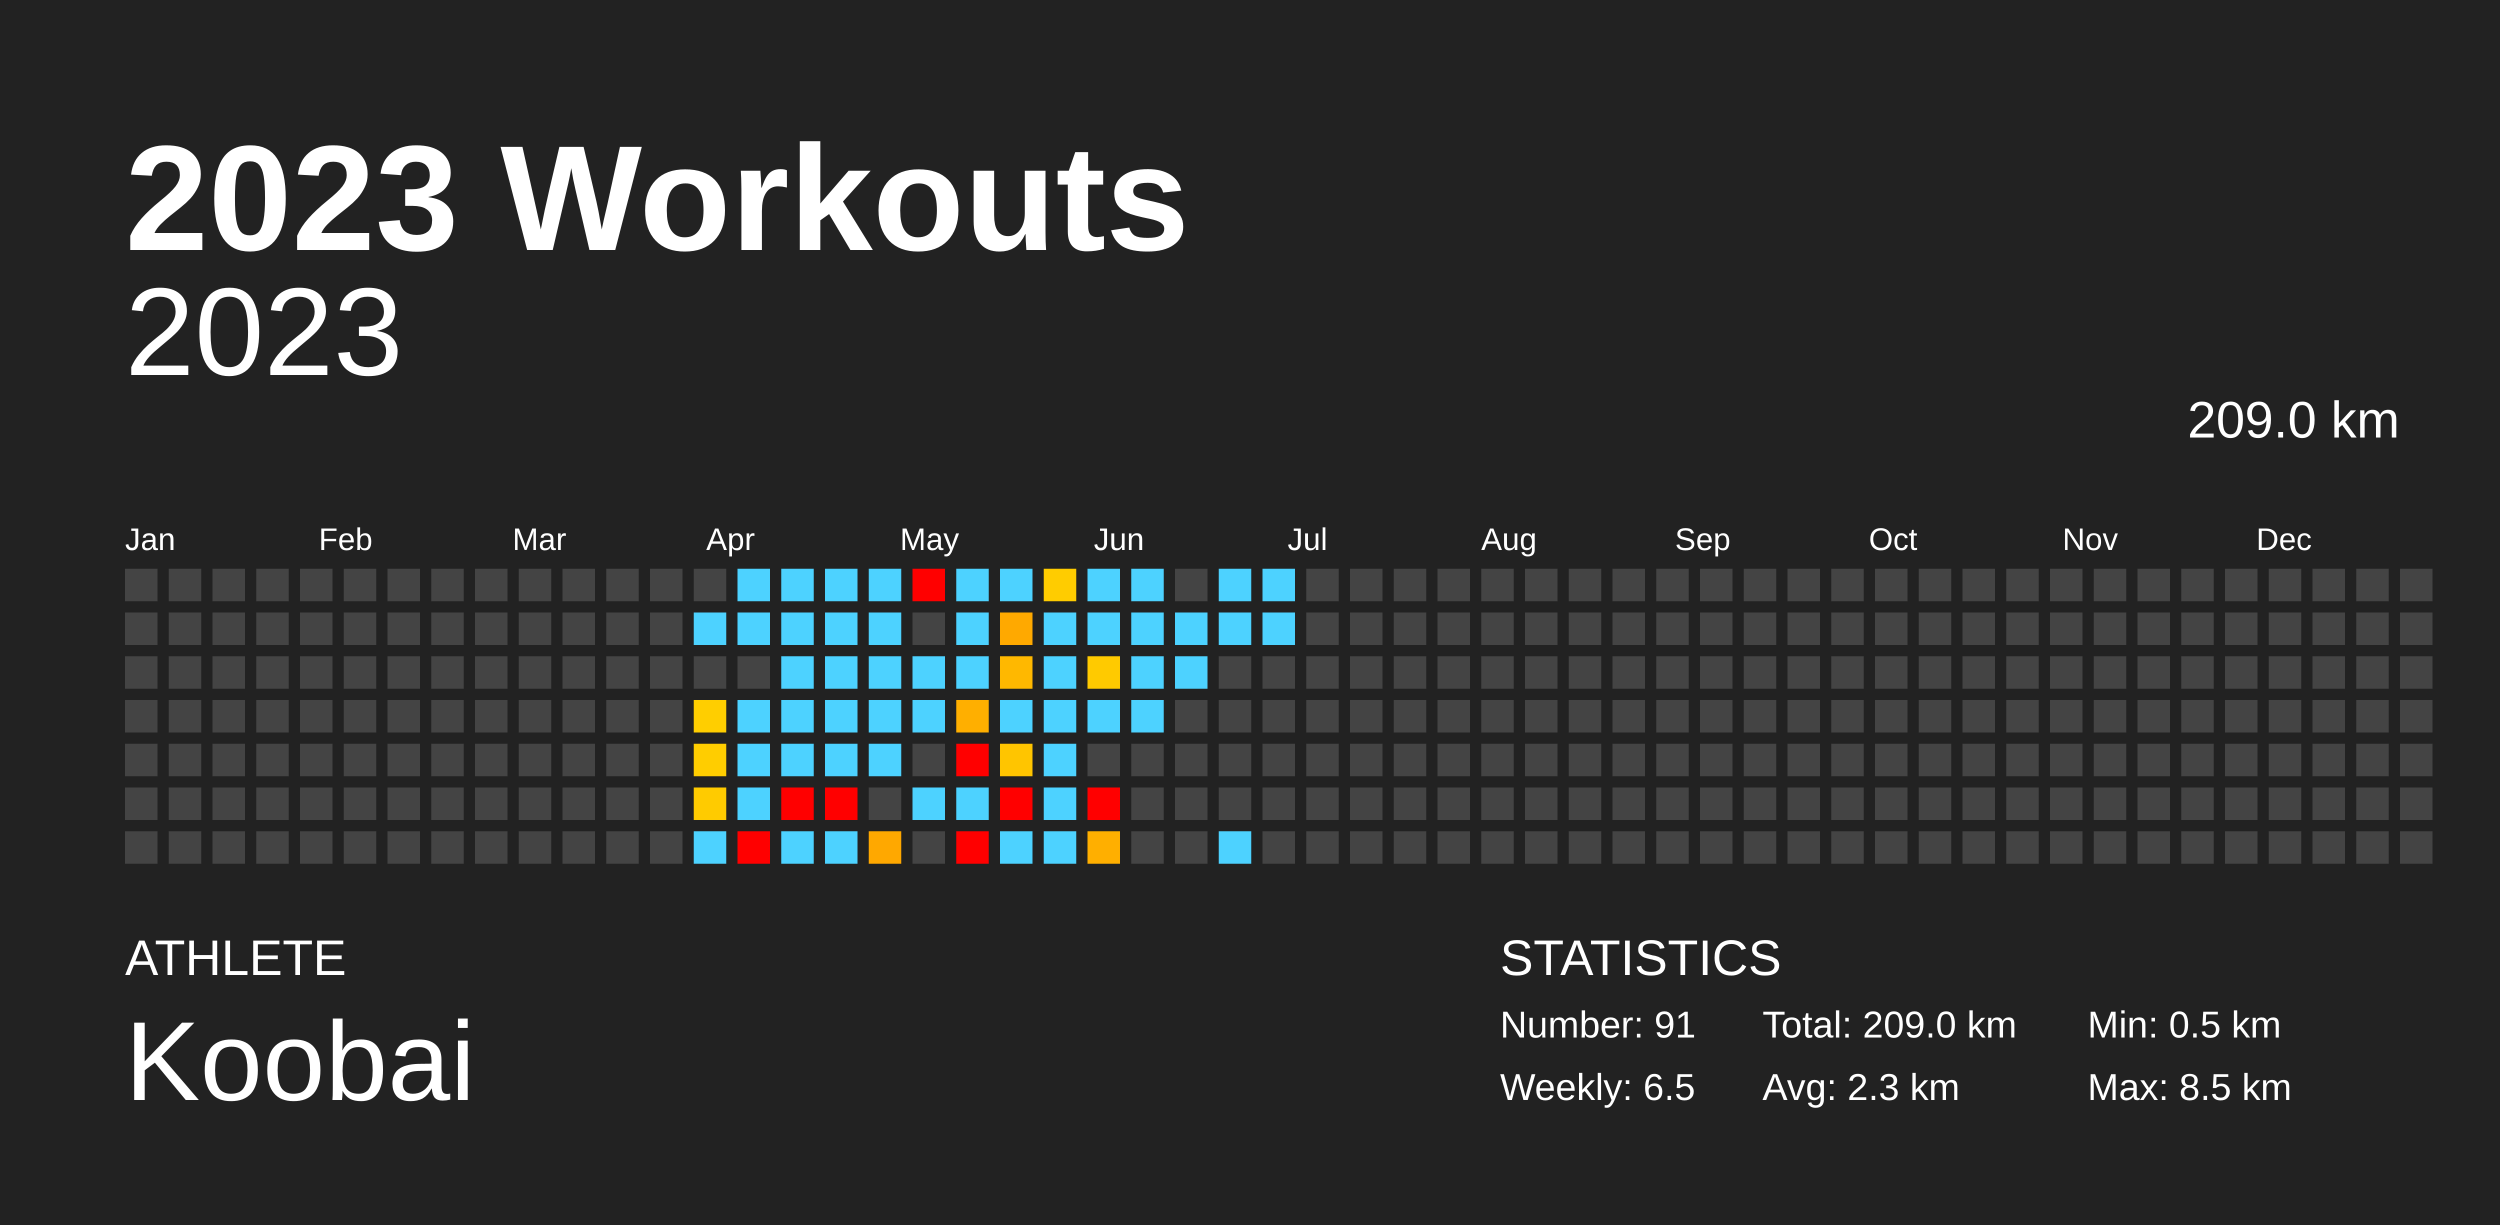
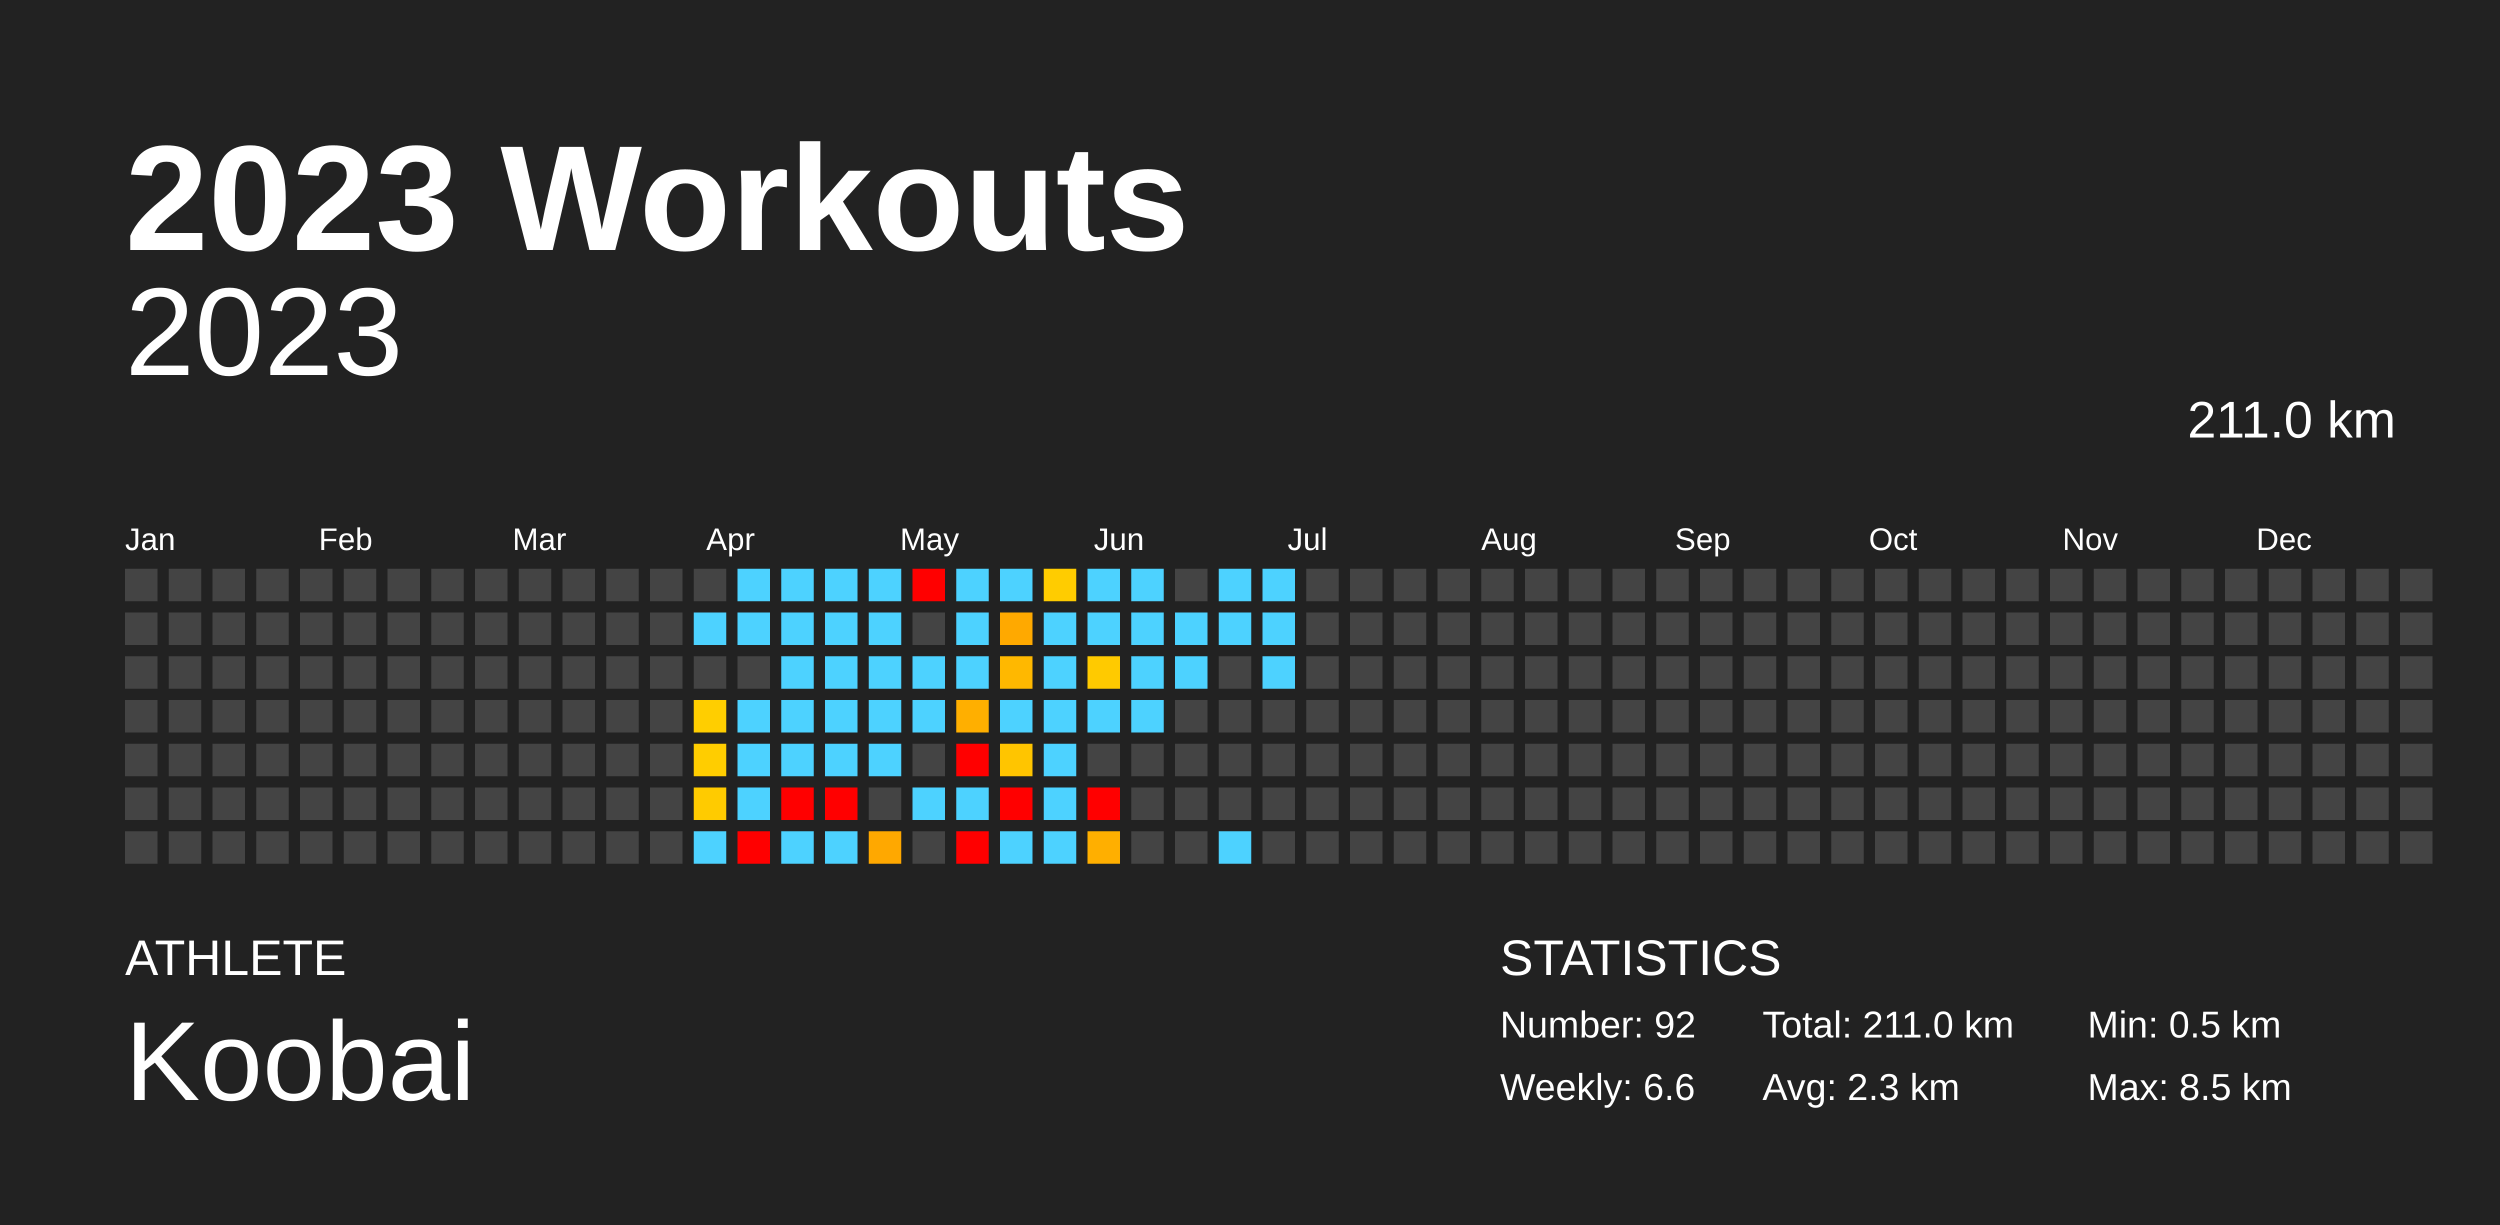
<svg xmlns="http://www.w3.org/2000/svg" baseProfile="full" height="98mm" version="1.1" viewBox="0,0,200,98" width="200mm">
  <defs />
  <rect fill="#222222" height="98" width="200" x="0" y="0" />
  <text fill="#FFFFFF" style="font-size:12px; font-family:Arial; font-weight:bold;" x="10" y="20">2023 Workouts</text>
  <text fill="#FFFFFF" style="font-size:4px; font-family:Arial" x="10" y="78">ATHLETE</text>
  <text fill="#FFFFFF" style="font-size:9px; font-family:Arial" x="10" y="88">Koobai</text>
  <text fill="#FFFFFF" style="font-size:4px; font-family:Arial" x="120" y="78">STATISTICS</text>
-   <text fill="#FFFFFF" style="font-size:3px; font-family:Arial" x="120" y="83">Number: 91</text>
-   <text fill="#FFFFFF" style="font-size:3px; font-family:Arial" x="120" y="88">Weekly: 6.5</text>
-   <text fill="#FFFFFF" style="font-size:3px; font-family:Arial" x="141" y="83">Total: 209.0 km</text>
+   <text fill="#FFFFFF" style="font-size:3px; font-family:Arial" x="120" y="83">Number: 92</text>
+   <text fill="#FFFFFF" style="font-size:3px; font-family:Arial" x="120" y="88">Weekly: 6.6</text>
+   <text fill="#FFFFFF" style="font-size:3px; font-family:Arial" x="141" y="83">Total: 211.0 km</text>
  <text fill="#FFFFFF" style="font-size:3px; font-family:Arial" x="141" y="88">Avg: 2.3 km</text>
  <text fill="#FFFFFF" style="font-size:3px; font-family:Arial" x="167" y="83">Min: 0.5 km</text>
  <text fill="#FFFFFF" style="font-size:3px; font-family:Arial" x="167" y="88">Max: 8.5 km</text>
  <text alignment-baseline="hanging" fill="#FFFFFF" style="font-size:10.0px; font-family:Arial;" x="10" y="30">2023</text>
-   <text alignment-baseline="hanging" fill="#FFFFFF" style="font-size:4.125px; font-family:Arial;" x="175" y="35">209.0 km</text>
+   <text alignment-baseline="hanging" fill="#FFFFFF" style="font-size:4.125px; font-family:Arial;" x="175" y="35">211.0 km</text>
  <text fill="#FFFFFF" style="font-size:2.5px; font-family:Arial" x="10.0" y="44">Jan</text>
  <text fill="#FFFFFF" style="font-size:2.5px; font-family:Arial" x="25.5" y="44">Feb</text>
  <text fill="#FFFFFF" style="font-size:2.5px; font-family:Arial" x="41.0" y="44">Mar</text>
  <text fill="#FFFFFF" style="font-size:2.5px; font-family:Arial" x="56.5" y="44">Apr</text>
  <text fill="#FFFFFF" style="font-size:2.5px; font-family:Arial" x="72.0" y="44">May</text>
  <text fill="#FFFFFF" style="font-size:2.5px; font-family:Arial" x="87.5" y="44">Jun</text>
  <text fill="#FFFFFF" style="font-size:2.5px; font-family:Arial" x="103.0" y="44">Jul</text>
  <text fill="#FFFFFF" style="font-size:2.5px; font-family:Arial" x="118.5" y="44">Aug</text>
  <text fill="#FFFFFF" style="font-size:2.5px; font-family:Arial" x="134.0" y="44">Sep</text>
  <text fill="#FFFFFF" style="font-size:2.5px; font-family:Arial" x="149.5" y="44">Oct</text>
  <text fill="#FFFFFF" style="font-size:2.5px; font-family:Arial" x="165.0" y="44">Nov</text>
  <text fill="#FFFFFF" style="font-size:2.5px; font-family:Arial" x="180.5" y="44">Dec</text>
  <rect fill="#444444" height="2.6" width="2.6" x="10.0" y="45.5" />
  <rect fill="#444444" height="2.6" width="2.6" x="10.0" y="49.0" />
  <rect fill="#444444" height="2.6" width="2.6" x="10.0" y="52.5" />
  <rect fill="#444444" height="2.6" width="2.6" x="10.0" y="56.0" />
  <rect fill="#444444" height="2.6" width="2.6" x="10.0" y="59.5" />
  <rect fill="#444444" height="2.6" width="2.6" x="10.0" y="63.0" />
  <rect fill="#444444" height="2.6" width="2.6" x="10.0" y="66.5" />
  <rect fill="#444444" height="2.6" width="2.6" x="13.5" y="45.5" />
  <rect fill="#444444" height="2.6" width="2.6" x="13.5" y="49.0" />
  <rect fill="#444444" height="2.6" width="2.6" x="13.5" y="52.5" />
  <rect fill="#444444" height="2.6" width="2.6" x="13.5" y="56.0" />
  <rect fill="#444444" height="2.6" width="2.6" x="13.5" y="59.5" />
  <rect fill="#444444" height="2.6" width="2.6" x="13.5" y="63.0" />
  <rect fill="#444444" height="2.6" width="2.6" x="13.5" y="66.5" />
  <rect fill="#444444" height="2.6" width="2.6" x="17.0" y="45.5" />
  <rect fill="#444444" height="2.6" width="2.6" x="17.0" y="49.0" />
  <rect fill="#444444" height="2.6" width="2.6" x="17.0" y="52.5" />
  <rect fill="#444444" height="2.6" width="2.6" x="17.0" y="56.0" />
  <rect fill="#444444" height="2.6" width="2.6" x="17.0" y="59.5" />
  <rect fill="#444444" height="2.6" width="2.6" x="17.0" y="63.0" />
  <rect fill="#444444" height="2.6" width="2.6" x="17.0" y="66.5" />
  <rect fill="#444444" height="2.6" width="2.6" x="20.5" y="45.5" />
  <rect fill="#444444" height="2.6" width="2.6" x="20.5" y="49.0" />
  <rect fill="#444444" height="2.6" width="2.6" x="20.5" y="52.5" />
  <rect fill="#444444" height="2.6" width="2.6" x="20.5" y="56.0" />
  <rect fill="#444444" height="2.6" width="2.6" x="20.5" y="59.5" />
  <rect fill="#444444" height="2.6" width="2.6" x="20.5" y="63.0" />
  <rect fill="#444444" height="2.6" width="2.6" x="20.5" y="66.5" />
  <rect fill="#444444" height="2.6" width="2.6" x="24.0" y="45.5" />
  <rect fill="#444444" height="2.6" width="2.6" x="24.0" y="49.0" />
  <rect fill="#444444" height="2.6" width="2.6" x="24.0" y="52.5" />
  <rect fill="#444444" height="2.6" width="2.6" x="24.0" y="56.0" />
  <rect fill="#444444" height="2.6" width="2.6" x="24.0" y="59.5" />
  <rect fill="#444444" height="2.6" width="2.6" x="24.0" y="63.0" />
  <rect fill="#444444" height="2.6" width="2.6" x="24.0" y="66.5" />
  <rect fill="#444444" height="2.6" width="2.6" x="27.5" y="45.5" />
  <rect fill="#444444" height="2.6" width="2.6" x="27.5" y="49.0" />
  <rect fill="#444444" height="2.6" width="2.6" x="27.5" y="52.5" />
  <rect fill="#444444" height="2.6" width="2.6" x="27.5" y="56.0" />
  <rect fill="#444444" height="2.6" width="2.6" x="27.5" y="59.5" />
  <rect fill="#444444" height="2.6" width="2.6" x="27.5" y="63.0" />
  <rect fill="#444444" height="2.6" width="2.6" x="27.5" y="66.5" />
  <rect fill="#444444" height="2.6" width="2.6" x="31.0" y="45.5" />
  <rect fill="#444444" height="2.6" width="2.6" x="31.0" y="49.0" />
  <rect fill="#444444" height="2.6" width="2.6" x="31.0" y="52.5" />
  <rect fill="#444444" height="2.6" width="2.6" x="31.0" y="56.0" />
  <rect fill="#444444" height="2.6" width="2.6" x="31.0" y="59.5" />
  <rect fill="#444444" height="2.6" width="2.6" x="31.0" y="63.0" />
  <rect fill="#444444" height="2.6" width="2.6" x="31.0" y="66.5" />
  <rect fill="#444444" height="2.6" width="2.6" x="34.5" y="45.5" />
  <rect fill="#444444" height="2.6" width="2.6" x="34.5" y="49.0" />
  <rect fill="#444444" height="2.6" width="2.6" x="34.5" y="52.5" />
  <rect fill="#444444" height="2.6" width="2.6" x="34.5" y="56.0" />
  <rect fill="#444444" height="2.6" width="2.6" x="34.5" y="59.5" />
  <rect fill="#444444" height="2.6" width="2.6" x="34.5" y="63.0" />
  <rect fill="#444444" height="2.6" width="2.6" x="34.5" y="66.5" />
  <rect fill="#444444" height="2.6" width="2.6" x="38.0" y="45.5" />
  <rect fill="#444444" height="2.6" width="2.6" x="38.0" y="49.0" />
  <rect fill="#444444" height="2.6" width="2.6" x="38.0" y="52.5" />
  <rect fill="#444444" height="2.6" width="2.6" x="38.0" y="56.0" />
  <rect fill="#444444" height="2.6" width="2.6" x="38.0" y="59.5" />
  <rect fill="#444444" height="2.6" width="2.6" x="38.0" y="63.0" />
  <rect fill="#444444" height="2.6" width="2.6" x="38.0" y="66.5" />
  <rect fill="#444444" height="2.6" width="2.6" x="41.5" y="45.5" />
  <rect fill="#444444" height="2.6" width="2.6" x="41.5" y="49.0" />
  <rect fill="#444444" height="2.6" width="2.6" x="41.5" y="52.5" />
  <rect fill="#444444" height="2.6" width="2.6" x="41.5" y="56.0" />
  <rect fill="#444444" height="2.6" width="2.6" x="41.5" y="59.5" />
  <rect fill="#444444" height="2.6" width="2.6" x="41.5" y="63.0" />
  <rect fill="#444444" height="2.6" width="2.6" x="41.5" y="66.5" />
  <rect fill="#444444" height="2.6" width="2.6" x="45.0" y="45.5" />
  <rect fill="#444444" height="2.6" width="2.6" x="45.0" y="49.0" />
  <rect fill="#444444" height="2.6" width="2.6" x="45.0" y="52.5" />
  <rect fill="#444444" height="2.6" width="2.6" x="45.0" y="56.0" />
  <rect fill="#444444" height="2.6" width="2.6" x="45.0" y="59.5" />
  <rect fill="#444444" height="2.6" width="2.6" x="45.0" y="63.0" />
  <rect fill="#444444" height="2.6" width="2.6" x="45.0" y="66.5" />
  <rect fill="#444444" height="2.6" width="2.6" x="48.5" y="45.5" />
  <rect fill="#444444" height="2.6" width="2.6" x="48.5" y="49.0" />
  <rect fill="#444444" height="2.6" width="2.6" x="48.5" y="52.5" />
  <rect fill="#444444" height="2.6" width="2.6" x="48.5" y="56.0" />
  <rect fill="#444444" height="2.6" width="2.6" x="48.5" y="59.5" />
  <rect fill="#444444" height="2.6" width="2.6" x="48.5" y="63.0" />
  <rect fill="#444444" height="2.6" width="2.6" x="48.5" y="66.5" />
  <rect fill="#444444" height="2.6" width="2.6" x="52.0" y="45.5" />
  <rect fill="#444444" height="2.6" width="2.6" x="52.0" y="49.0" />
  <rect fill="#444444" height="2.6" width="2.6" x="52.0" y="52.5" />
  <rect fill="#444444" height="2.6" width="2.6" x="52.0" y="56.0" />
  <rect fill="#444444" height="2.6" width="2.6" x="52.0" y="59.5" />
  <rect fill="#444444" height="2.6" width="2.6" x="52.0" y="63.0" />
  <rect fill="#444444" height="2.6" width="2.6" x="52.0" y="66.5" />
  <rect fill="#444444" height="2.6" width="2.6" x="55.5" y="45.5" />
  <rect fill="#4dd2ff" height="2.6" width="2.6" x="55.5" y="49.0" />
  <rect fill="#444444" height="2.6" width="2.6" x="55.5" y="52.5" />
  <rect fill="#ffce00" height="2.6" width="2.6" x="55.5" y="56.0" />
  <rect fill="#ffcd00" height="2.6" width="2.6" x="55.5" y="59.5" />
  <rect fill="#ffcb00" height="2.6" width="2.6" x="55.5" y="63.0" />
  <rect fill="#4dd2ff" height="2.6" width="2.6" x="55.5" y="66.5" />
  <rect fill="#4dd2ff" height="2.6" width="2.6" x="59.0" y="45.5" />
  <rect fill="#4dd2ff" height="2.6" width="2.6" x="59.0" y="49.0" />
  <rect fill="#444444" height="2.6" width="2.6" x="59.0" y="52.5" />
  <rect fill="#4dd2ff" height="2.6" width="2.6" x="59.0" y="56.0" />
  <rect fill="#4dd2ff" height="2.6" width="2.6" x="59.0" y="59.5" />
  <rect fill="#4dd2ff" height="2.6" width="2.6" x="59.0" y="63.0" />
  <rect fill="red" height="2.6" width="2.6" x="59.0" y="66.5" />
  <rect fill="#4dd2ff" height="2.6" width="2.6" x="62.5" y="45.5" />
  <rect fill="#4dd2ff" height="2.6" width="2.6" x="62.5" y="49.0" />
  <rect fill="#4dd2ff" height="2.6" width="2.6" x="62.5" y="52.5" />
  <rect fill="#4dd2ff" height="2.6" width="2.6" x="62.5" y="56.0" />
  <rect fill="#4dd2ff" height="2.6" width="2.6" x="62.5" y="59.5" />
  <rect fill="red" height="2.6" width="2.6" x="62.5" y="63.0" />
  <rect fill="#4dd2ff" height="2.6" width="2.6" x="62.5" y="66.5" />
  <rect fill="#4dd2ff" height="2.6" width="2.6" x="66.0" y="45.5" />
  <rect fill="#4dd2ff" height="2.6" width="2.6" x="66.0" y="49.0" />
  <rect fill="#4dd2ff" height="2.6" width="2.6" x="66.0" y="52.5" />
  <rect fill="#4dd2ff" height="2.6" width="2.6" x="66.0" y="56.0" />
  <rect fill="#4dd2ff" height="2.6" width="2.6" x="66.0" y="59.5" />
  <rect fill="red" height="2.6" width="2.6" x="66.0" y="63.0" />
  <rect fill="#4dd2ff" height="2.6" width="2.6" x="66.0" y="66.5" />
  <rect fill="#4dd2ff" height="2.6" width="2.6" x="69.5" y="45.5" />
  <rect fill="#4dd2ff" height="2.6" width="2.6" x="69.5" y="49.0" />
  <rect fill="#4dd2ff" height="2.6" width="2.6" x="69.5" y="52.5" />
  <rect fill="#4dd2ff" height="2.6" width="2.6" x="69.5" y="56.0" />
  <rect fill="#4dd2ff" height="2.6" width="2.6" x="69.5" y="59.5" />
  <rect fill="#444444" height="2.6" width="2.6" x="69.5" y="63.0" />
  <rect fill="#ffa800" height="2.6" width="2.6" x="69.5" y="66.5" />
  <rect fill="red" height="2.6" width="2.6" x="73.0" y="45.5" />
  <rect fill="#444444" height="2.6" width="2.6" x="73.0" y="49.0" />
  <rect fill="#4dd2ff" height="2.6" width="2.6" x="73.0" y="52.5" />
  <rect fill="#4dd2ff" height="2.6" width="2.6" x="73.0" y="56.0" />
  <rect fill="#444444" height="2.6" width="2.6" x="73.0" y="59.5" />
  <rect fill="#4dd2ff" height="2.6" width="2.6" x="73.0" y="63.0" />
  <rect fill="#444444" height="2.6" width="2.6" x="73.0" y="66.5" />
  <rect fill="#4dd2ff" height="2.6" width="2.6" x="76.5" y="45.5" />
  <rect fill="#4dd2ff" height="2.6" width="2.6" x="76.5" y="49.0" />
  <rect fill="#4dd2ff" height="2.6" width="2.6" x="76.5" y="52.5" />
  <rect fill="#ffaf00" height="2.6" width="2.6" x="76.5" y="56.0" />
  <rect fill="red" height="2.6" width="2.6" x="76.5" y="59.5" />
  <rect fill="#4dd2ff" height="2.6" width="2.6" x="76.5" y="63.0" />
  <rect fill="red" height="2.6" width="2.6" x="76.5" y="66.5" />
  <rect fill="#4dd2ff" height="2.6" width="2.6" x="80.0" y="45.5" />
  <rect fill="#ffa900" height="2.6" width="2.6" x="80.0" y="49.0" />
  <rect fill="#ffb800" height="2.6" width="2.6" x="80.0" y="52.5" />
  <rect fill="#4dd2ff" height="2.6" width="2.6" x="80.0" y="56.0" />
  <rect fill="#ffc500" height="2.6" width="2.6" x="80.0" y="59.5" />
  <rect fill="red" height="2.6" width="2.6" x="80.0" y="63.0" />
  <rect fill="#4dd2ff" height="2.6" width="2.6" x="80.0" y="66.5" />
  <rect fill="#ffcc00" height="2.6" width="2.6" x="83.5" y="45.5" />
  <rect fill="#4dd2ff" height="2.6" width="2.6" x="83.5" y="49.0" />
  <rect fill="#4dd2ff" height="2.6" width="2.6" x="83.5" y="52.5" />
  <rect fill="#4dd2ff" height="2.6" width="2.6" x="83.5" y="56.0" />
  <rect fill="#4dd2ff" height="2.6" width="2.6" x="83.5" y="59.5" />
  <rect fill="#4dd2ff" height="2.6" width="2.6" x="83.5" y="63.0" />
  <rect fill="#4dd2ff" height="2.6" width="2.6" x="83.5" y="66.5" />
  <rect fill="#4dd2ff" height="2.6" width="2.6" x="87.0" y="45.5" />
  <rect fill="#4dd2ff" height="2.6" width="2.6" x="87.0" y="49.0" />
  <rect fill="#ffca00" height="2.6" width="2.6" x="87.0" y="52.5" />
  <rect fill="#4dd2ff" height="2.6" width="2.6" x="87.0" y="56.0" />
  <rect fill="#444444" height="2.6" width="2.6" x="87.0" y="59.5" />
  <rect fill="red" height="2.6" width="2.6" x="87.0" y="63.0" />
  <rect fill="#ffaf00" height="2.6" width="2.6" x="87.0" y="66.5" />
  <rect fill="#4dd2ff" height="2.6" width="2.6" x="90.5" y="45.5" />
  <rect fill="#4dd2ff" height="2.6" width="2.6" x="90.5" y="49.0" />
  <rect fill="#4dd2ff" height="2.6" width="2.6" x="90.5" y="52.5" />
  <rect fill="#4dd2ff" height="2.6" width="2.6" x="90.5" y="56.0" />
  <rect fill="#444444" height="2.6" width="2.6" x="90.5" y="59.5" />
  <rect fill="#444444" height="2.6" width="2.6" x="90.5" y="63.0" />
  <rect fill="#444444" height="2.6" width="2.6" x="90.5" y="66.5" />
  <rect fill="#444444" height="2.6" width="2.6" x="94.0" y="45.5" />
  <rect fill="#4dd2ff" height="2.6" width="2.6" x="94.0" y="49.0" />
  <rect fill="#4dd2ff" height="2.6" width="2.6" x="94.0" y="52.5" />
  <rect fill="#444444" height="2.6" width="2.6" x="94.0" y="56.0" />
  <rect fill="#444444" height="2.6" width="2.6" x="94.0" y="59.5" />
  <rect fill="#444444" height="2.6" width="2.6" x="94.0" y="63.0" />
  <rect fill="#444444" height="2.6" width="2.6" x="94.0" y="66.5" />
  <rect fill="#4dd2ff" height="2.6" width="2.6" x="97.5" y="45.5" />
  <rect fill="#4dd2ff" height="2.6" width="2.6" x="97.5" y="49.0" />
  <rect fill="#444444" height="2.6" width="2.6" x="97.5" y="52.5" />
  <rect fill="#444444" height="2.6" width="2.6" x="97.5" y="56.0" />
  <rect fill="#444444" height="2.6" width="2.6" x="97.5" y="59.5" />
  <rect fill="#444444" height="2.6" width="2.6" x="97.5" y="63.0" />
  <rect fill="#4dd2ff" height="2.6" width="2.6" x="97.5" y="66.5" />
  <rect fill="#4dd2ff" height="2.6" width="2.6" x="101.0" y="45.5" />
  <rect fill="#4dd2ff" height="2.6" width="2.6" x="101.0" y="49.0" />
-   <rect fill="#444444" height="2.6" width="2.6" x="101.0" y="52.5" />
+   <rect fill="#4dd2ff" height="2.6" width="2.6" x="101.0" y="52.5" />
  <rect fill="#444444" height="2.6" width="2.6" x="101.0" y="56.0" />
  <rect fill="#444444" height="2.6" width="2.6" x="101.0" y="59.5" />
  <rect fill="#444444" height="2.6" width="2.6" x="101.0" y="63.0" />
  <rect fill="#444444" height="2.6" width="2.6" x="101.0" y="66.5" />
  <rect fill="#444444" height="2.6" width="2.6" x="104.5" y="45.5" />
  <rect fill="#444444" height="2.6" width="2.6" x="104.5" y="49.0" />
  <rect fill="#444444" height="2.6" width="2.6" x="104.5" y="52.5" />
  <rect fill="#444444" height="2.6" width="2.6" x="104.5" y="56.0" />
  <rect fill="#444444" height="2.6" width="2.6" x="104.5" y="59.5" />
  <rect fill="#444444" height="2.6" width="2.6" x="104.5" y="63.0" />
  <rect fill="#444444" height="2.6" width="2.6" x="104.5" y="66.5" />
  <rect fill="#444444" height="2.6" width="2.6" x="108.0" y="45.5" />
  <rect fill="#444444" height="2.6" width="2.6" x="108.0" y="49.0" />
  <rect fill="#444444" height="2.6" width="2.6" x="108.0" y="52.5" />
  <rect fill="#444444" height="2.6" width="2.6" x="108.0" y="56.0" />
  <rect fill="#444444" height="2.6" width="2.6" x="108.0" y="59.5" />
  <rect fill="#444444" height="2.6" width="2.6" x="108.0" y="63.0" />
  <rect fill="#444444" height="2.6" width="2.6" x="108.0" y="66.5" />
  <rect fill="#444444" height="2.6" width="2.6" x="111.5" y="45.5" />
  <rect fill="#444444" height="2.6" width="2.6" x="111.5" y="49.0" />
  <rect fill="#444444" height="2.6" width="2.6" x="111.5" y="52.5" />
  <rect fill="#444444" height="2.6" width="2.6" x="111.5" y="56.0" />
  <rect fill="#444444" height="2.6" width="2.6" x="111.5" y="59.5" />
  <rect fill="#444444" height="2.6" width="2.6" x="111.5" y="63.0" />
  <rect fill="#444444" height="2.6" width="2.6" x="111.5" y="66.5" />
  <rect fill="#444444" height="2.6" width="2.6" x="115.0" y="45.5" />
  <rect fill="#444444" height="2.6" width="2.6" x="115.0" y="49.0" />
  <rect fill="#444444" height="2.6" width="2.6" x="115.0" y="52.5" />
  <rect fill="#444444" height="2.6" width="2.6" x="115.0" y="56.0" />
  <rect fill="#444444" height="2.6" width="2.6" x="115.0" y="59.5" />
  <rect fill="#444444" height="2.6" width="2.6" x="115.0" y="63.0" />
  <rect fill="#444444" height="2.6" width="2.6" x="115.0" y="66.5" />
  <rect fill="#444444" height="2.6" width="2.6" x="118.5" y="45.5" />
  <rect fill="#444444" height="2.6" width="2.6" x="118.5" y="49.0" />
  <rect fill="#444444" height="2.6" width="2.6" x="118.5" y="52.5" />
  <rect fill="#444444" height="2.6" width="2.6" x="118.5" y="56.0" />
  <rect fill="#444444" height="2.6" width="2.6" x="118.5" y="59.5" />
  <rect fill="#444444" height="2.6" width="2.6" x="118.5" y="63.0" />
  <rect fill="#444444" height="2.6" width="2.6" x="118.5" y="66.5" />
  <rect fill="#444444" height="2.6" width="2.6" x="122.0" y="45.5" />
  <rect fill="#444444" height="2.6" width="2.6" x="122.0" y="49.0" />
  <rect fill="#444444" height="2.6" width="2.6" x="122.0" y="52.5" />
  <rect fill="#444444" height="2.6" width="2.6" x="122.0" y="56.0" />
  <rect fill="#444444" height="2.6" width="2.6" x="122.0" y="59.5" />
  <rect fill="#444444" height="2.6" width="2.6" x="122.0" y="63.0" />
  <rect fill="#444444" height="2.6" width="2.6" x="122.0" y="66.5" />
  <rect fill="#444444" height="2.6" width="2.6" x="125.5" y="45.5" />
  <rect fill="#444444" height="2.6" width="2.6" x="125.5" y="49.0" />
  <rect fill="#444444" height="2.6" width="2.6" x="125.5" y="52.5" />
  <rect fill="#444444" height="2.6" width="2.6" x="125.5" y="56.0" />
  <rect fill="#444444" height="2.6" width="2.6" x="125.5" y="59.5" />
  <rect fill="#444444" height="2.6" width="2.6" x="125.5" y="63.0" />
  <rect fill="#444444" height="2.6" width="2.6" x="125.5" y="66.5" />
  <rect fill="#444444" height="2.6" width="2.6" x="129.0" y="45.5" />
  <rect fill="#444444" height="2.6" width="2.6" x="129.0" y="49.0" />
  <rect fill="#444444" height="2.6" width="2.6" x="129.0" y="52.5" />
  <rect fill="#444444" height="2.6" width="2.6" x="129.0" y="56.0" />
  <rect fill="#444444" height="2.6" width="2.6" x="129.0" y="59.5" />
  <rect fill="#444444" height="2.6" width="2.6" x="129.0" y="63.0" />
  <rect fill="#444444" height="2.6" width="2.6" x="129.0" y="66.5" />
  <rect fill="#444444" height="2.6" width="2.6" x="132.5" y="45.5" />
  <rect fill="#444444" height="2.6" width="2.6" x="132.5" y="49.0" />
  <rect fill="#444444" height="2.6" width="2.6" x="132.5" y="52.5" />
  <rect fill="#444444" height="2.6" width="2.6" x="132.5" y="56.0" />
  <rect fill="#444444" height="2.6" width="2.6" x="132.5" y="59.5" />
  <rect fill="#444444" height="2.6" width="2.6" x="132.5" y="63.0" />
  <rect fill="#444444" height="2.6" width="2.6" x="132.5" y="66.5" />
  <rect fill="#444444" height="2.6" width="2.6" x="136.0" y="45.5" />
  <rect fill="#444444" height="2.6" width="2.6" x="136.0" y="49.0" />
  <rect fill="#444444" height="2.6" width="2.6" x="136.0" y="52.5" />
  <rect fill="#444444" height="2.6" width="2.6" x="136.0" y="56.0" />
  <rect fill="#444444" height="2.6" width="2.6" x="136.0" y="59.5" />
  <rect fill="#444444" height="2.6" width="2.6" x="136.0" y="63.0" />
  <rect fill="#444444" height="2.6" width="2.6" x="136.0" y="66.5" />
  <rect fill="#444444" height="2.6" width="2.6" x="139.5" y="45.5" />
  <rect fill="#444444" height="2.6" width="2.6" x="139.5" y="49.0" />
  <rect fill="#444444" height="2.6" width="2.6" x="139.5" y="52.5" />
  <rect fill="#444444" height="2.6" width="2.6" x="139.5" y="56.0" />
  <rect fill="#444444" height="2.6" width="2.6" x="139.5" y="59.5" />
  <rect fill="#444444" height="2.6" width="2.6" x="139.5" y="63.0" />
  <rect fill="#444444" height="2.6" width="2.6" x="139.5" y="66.5" />
  <rect fill="#444444" height="2.6" width="2.6" x="143.0" y="45.5" />
  <rect fill="#444444" height="2.6" width="2.6" x="143.0" y="49.0" />
  <rect fill="#444444" height="2.6" width="2.6" x="143.0" y="52.5" />
  <rect fill="#444444" height="2.6" width="2.6" x="143.0" y="56.0" />
  <rect fill="#444444" height="2.6" width="2.6" x="143.0" y="59.5" />
  <rect fill="#444444" height="2.6" width="2.6" x="143.0" y="63.0" />
  <rect fill="#444444" height="2.6" width="2.6" x="143.0" y="66.5" />
  <rect fill="#444444" height="2.6" width="2.6" x="146.5" y="45.5" />
  <rect fill="#444444" height="2.6" width="2.6" x="146.5" y="49.0" />
  <rect fill="#444444" height="2.6" width="2.6" x="146.5" y="52.5" />
  <rect fill="#444444" height="2.6" width="2.6" x="146.5" y="56.0" />
  <rect fill="#444444" height="2.6" width="2.6" x="146.5" y="59.5" />
  <rect fill="#444444" height="2.6" width="2.6" x="146.5" y="63.0" />
  <rect fill="#444444" height="2.6" width="2.6" x="146.5" y="66.5" />
  <rect fill="#444444" height="2.6" width="2.6" x="150.0" y="45.5" />
  <rect fill="#444444" height="2.6" width="2.6" x="150.0" y="49.0" />
  <rect fill="#444444" height="2.6" width="2.6" x="150.0" y="52.5" />
  <rect fill="#444444" height="2.6" width="2.6" x="150.0" y="56.0" />
  <rect fill="#444444" height="2.6" width="2.6" x="150.0" y="59.5" />
  <rect fill="#444444" height="2.6" width="2.6" x="150.0" y="63.0" />
  <rect fill="#444444" height="2.6" width="2.6" x="150.0" y="66.5" />
  <rect fill="#444444" height="2.6" width="2.6" x="153.5" y="45.5" />
  <rect fill="#444444" height="2.6" width="2.6" x="153.5" y="49.0" />
  <rect fill="#444444" height="2.6" width="2.6" x="153.5" y="52.5" />
  <rect fill="#444444" height="2.6" width="2.6" x="153.5" y="56.0" />
  <rect fill="#444444" height="2.6" width="2.6" x="153.5" y="59.5" />
  <rect fill="#444444" height="2.6" width="2.6" x="153.5" y="63.0" />
  <rect fill="#444444" height="2.6" width="2.6" x="153.5" y="66.5" />
  <rect fill="#444444" height="2.6" width="2.6" x="157.0" y="45.5" />
  <rect fill="#444444" height="2.6" width="2.6" x="157.0" y="49.0" />
  <rect fill="#444444" height="2.6" width="2.6" x="157.0" y="52.5" />
  <rect fill="#444444" height="2.6" width="2.6" x="157.0" y="56.0" />
  <rect fill="#444444" height="2.6" width="2.6" x="157.0" y="59.5" />
  <rect fill="#444444" height="2.6" width="2.6" x="157.0" y="63.0" />
  <rect fill="#444444" height="2.6" width="2.6" x="157.0" y="66.5" />
  <rect fill="#444444" height="2.6" width="2.6" x="160.5" y="45.5" />
  <rect fill="#444444" height="2.6" width="2.6" x="160.5" y="49.0" />
  <rect fill="#444444" height="2.6" width="2.6" x="160.5" y="52.5" />
  <rect fill="#444444" height="2.6" width="2.6" x="160.5" y="56.0" />
  <rect fill="#444444" height="2.6" width="2.6" x="160.5" y="59.5" />
  <rect fill="#444444" height="2.6" width="2.6" x="160.5" y="63.0" />
  <rect fill="#444444" height="2.6" width="2.6" x="160.5" y="66.5" />
  <rect fill="#444444" height="2.6" width="2.6" x="164.0" y="45.5" />
  <rect fill="#444444" height="2.6" width="2.6" x="164.0" y="49.0" />
  <rect fill="#444444" height="2.6" width="2.6" x="164.0" y="52.5" />
  <rect fill="#444444" height="2.6" width="2.6" x="164.0" y="56.0" />
  <rect fill="#444444" height="2.6" width="2.6" x="164.0" y="59.5" />
  <rect fill="#444444" height="2.6" width="2.6" x="164.0" y="63.0" />
  <rect fill="#444444" height="2.6" width="2.6" x="164.0" y="66.5" />
  <rect fill="#444444" height="2.6" width="2.6" x="167.5" y="45.5" />
  <rect fill="#444444" height="2.6" width="2.6" x="167.5" y="49.0" />
  <rect fill="#444444" height="2.6" width="2.6" x="167.5" y="52.5" />
  <rect fill="#444444" height="2.6" width="2.6" x="167.5" y="56.0" />
  <rect fill="#444444" height="2.6" width="2.6" x="167.5" y="59.5" />
  <rect fill="#444444" height="2.6" width="2.6" x="167.5" y="63.0" />
  <rect fill="#444444" height="2.6" width="2.6" x="167.5" y="66.5" />
  <rect fill="#444444" height="2.6" width="2.6" x="171.0" y="45.5" />
  <rect fill="#444444" height="2.6" width="2.6" x="171.0" y="49.0" />
  <rect fill="#444444" height="2.6" width="2.6" x="171.0" y="52.5" />
  <rect fill="#444444" height="2.6" width="2.6" x="171.0" y="56.0" />
  <rect fill="#444444" height="2.6" width="2.6" x="171.0" y="59.5" />
  <rect fill="#444444" height="2.6" width="2.6" x="171.0" y="63.0" />
  <rect fill="#444444" height="2.6" width="2.6" x="171.0" y="66.5" />
  <rect fill="#444444" height="2.6" width="2.6" x="174.5" y="45.5" />
  <rect fill="#444444" height="2.6" width="2.6" x="174.5" y="49.0" />
  <rect fill="#444444" height="2.6" width="2.6" x="174.5" y="52.5" />
  <rect fill="#444444" height="2.6" width="2.6" x="174.5" y="56.0" />
  <rect fill="#444444" height="2.6" width="2.6" x="174.5" y="59.5" />
  <rect fill="#444444" height="2.6" width="2.6" x="174.5" y="63.0" />
  <rect fill="#444444" height="2.6" width="2.6" x="174.5" y="66.5" />
  <rect fill="#444444" height="2.6" width="2.6" x="178.0" y="45.5" />
  <rect fill="#444444" height="2.6" width="2.6" x="178.0" y="49.0" />
  <rect fill="#444444" height="2.6" width="2.6" x="178.0" y="52.5" />
  <rect fill="#444444" height="2.6" width="2.6" x="178.0" y="56.0" />
  <rect fill="#444444" height="2.6" width="2.6" x="178.0" y="59.5" />
  <rect fill="#444444" height="2.6" width="2.6" x="178.0" y="63.0" />
  <rect fill="#444444" height="2.6" width="2.6" x="178.0" y="66.5" />
  <rect fill="#444444" height="2.6" width="2.6" x="181.5" y="45.5" />
  <rect fill="#444444" height="2.6" width="2.6" x="181.5" y="49.0" />
  <rect fill="#444444" height="2.6" width="2.6" x="181.5" y="52.5" />
  <rect fill="#444444" height="2.6" width="2.6" x="181.5" y="56.0" />
  <rect fill="#444444" height="2.6" width="2.6" x="181.5" y="59.5" />
  <rect fill="#444444" height="2.6" width="2.6" x="181.5" y="63.0" />
  <rect fill="#444444" height="2.6" width="2.6" x="181.5" y="66.5" />
  <rect fill="#444444" height="2.6" width="2.6" x="185.0" y="45.5" />
  <rect fill="#444444" height="2.6" width="2.6" x="185.0" y="49.0" />
  <rect fill="#444444" height="2.6" width="2.6" x="185.0" y="52.5" />
  <rect fill="#444444" height="2.6" width="2.6" x="185.0" y="56.0" />
  <rect fill="#444444" height="2.6" width="2.6" x="185.0" y="59.5" />
  <rect fill="#444444" height="2.6" width="2.6" x="185.0" y="63.0" />
  <rect fill="#444444" height="2.6" width="2.6" x="185.0" y="66.5" />
  <rect fill="#444444" height="2.6" width="2.6" x="188.5" y="45.5" />
  <rect fill="#444444" height="2.6" width="2.6" x="188.5" y="49.0" />
  <rect fill="#444444" height="2.6" width="2.6" x="188.5" y="52.5" />
  <rect fill="#444444" height="2.6" width="2.6" x="188.5" y="56.0" />
  <rect fill="#444444" height="2.6" width="2.6" x="188.5" y="59.5" />
  <rect fill="#444444" height="2.6" width="2.6" x="188.5" y="63.0" />
  <rect fill="#444444" height="2.6" width="2.6" x="188.5" y="66.5" />
  <rect fill="#444444" height="2.6" width="2.6" x="192.0" y="45.5" />
  <rect fill="#444444" height="2.6" width="2.6" x="192.0" y="49.0" />
  <rect fill="#444444" height="2.6" width="2.6" x="192.0" y="52.5" />
  <rect fill="#444444" height="2.6" width="2.6" x="192.0" y="56.0" />
  <rect fill="#444444" height="2.6" width="2.6" x="192.0" y="59.5" />
  <rect fill="#444444" height="2.6" width="2.6" x="192.0" y="63.0" />
  <rect fill="#444444" height="2.6" width="2.6" x="192.0" y="66.5" />
</svg>
